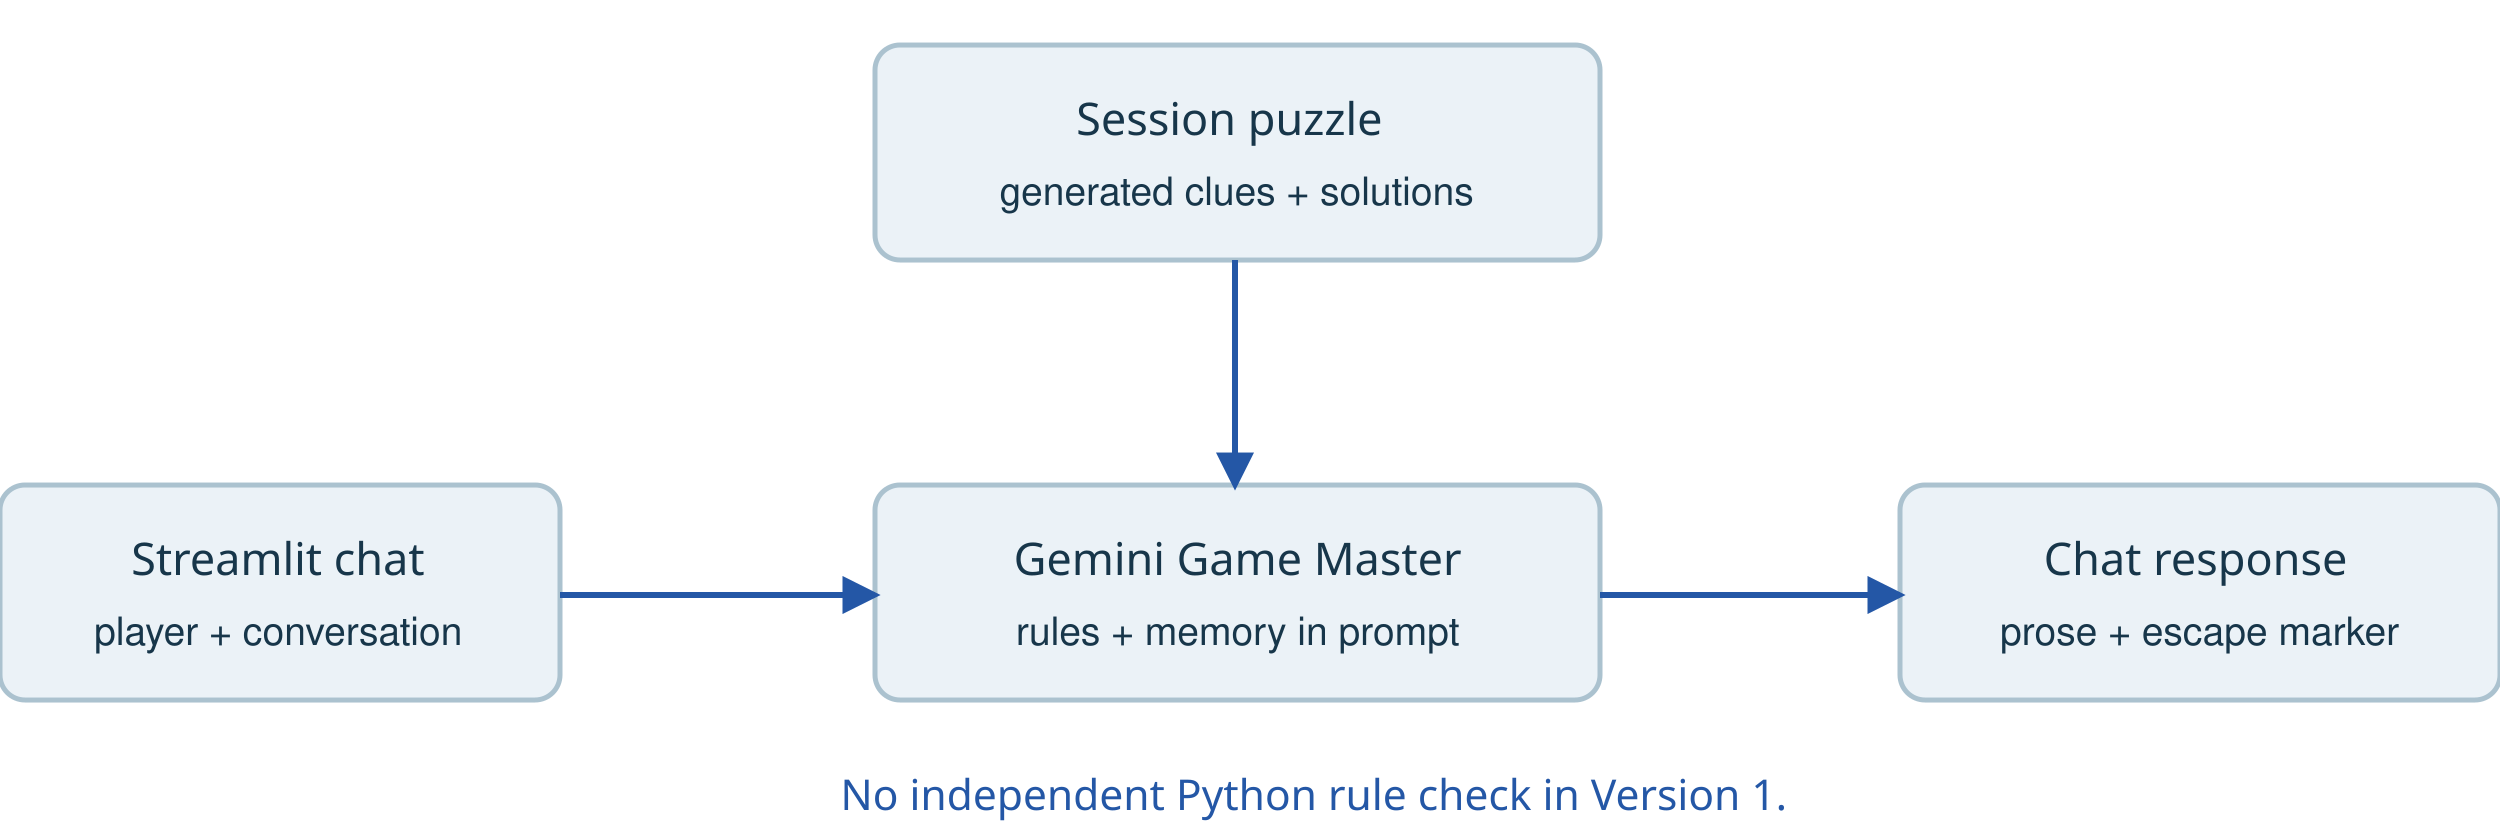
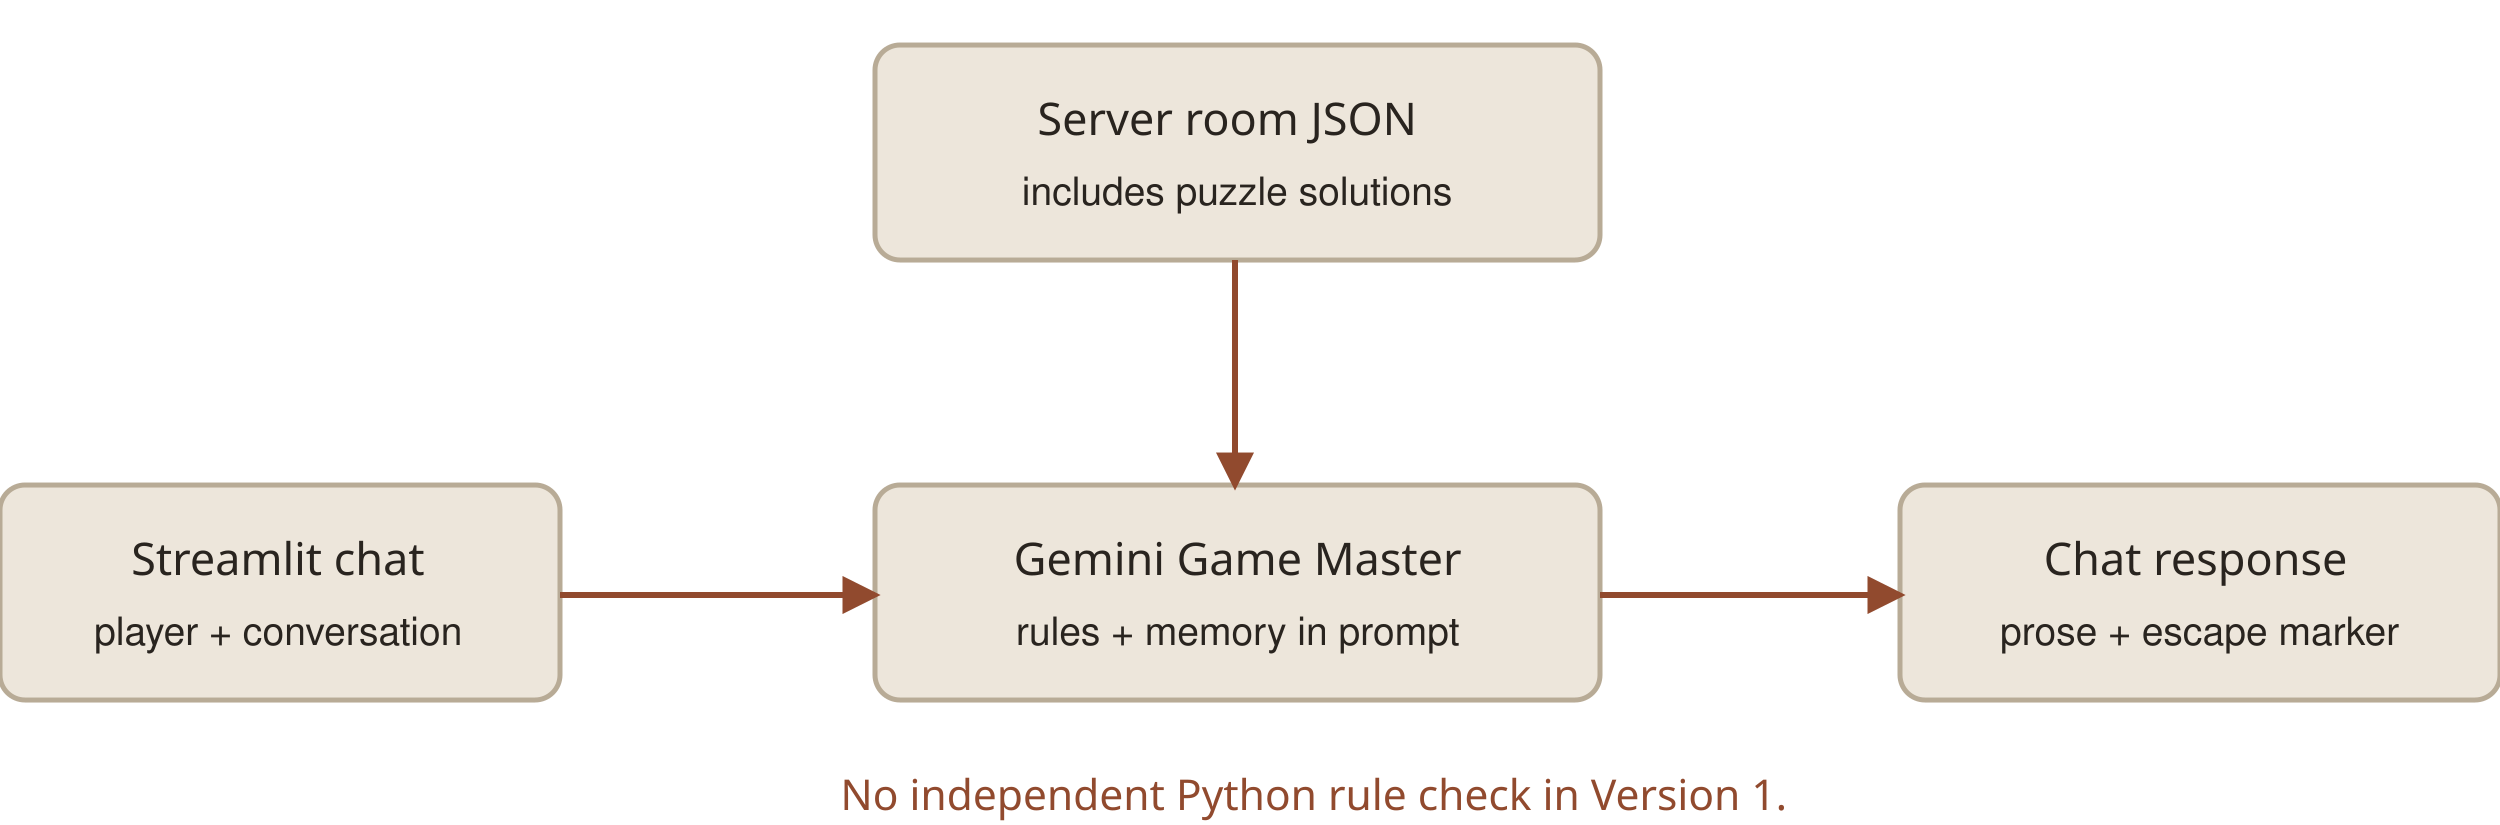
<svg xmlns="http://www.w3.org/2000/svg" width="500" height="165" preserveAspectRatio="xMinYMin meet" viewBox="0 0 500 165" version="1.0" fill-rule="evenodd">
  <clipPath id="clip">
    <rect x="0" y="0" width="500" height="165" />
  </clipPath>
  <g id="group" transform="scale(1,-1) translate(0,-165)" style="clip-path: url(#clip)">
    <g transform="">
-       <rect x="0" y="25" width="112" height="43" rx="5" ry="5" style="stroke: rgb(67%,76%,81%); stroke-linecap: butt; stroke-width: 1; fill: rgb(92%,95%,97%); fill-rule: evenodd;" />
-       <text x="26.241" y="50" style="font-family: Helvetica-Bold; font-size: 9px;fill: rgb(9%,21%,29%); stroke:none;" transform="translate(0,100) scale(1,-1)">Streamlit chat</text>
-       <text x="18.825" y="36" style="font-family: Helvetica; font-size: 7.8px;fill: rgb(9%,21%,29%); stroke:none;" transform="translate(0,72) scale(1,-1)">player + conversation</text>
-       <rect x="175" y="25" width="145" height="43" rx="5" ry="5" style="stroke: rgb(67%,76%,81%); stroke-linecap: butt; stroke-width: 1; fill: rgb(92%,95%,97%); fill-rule: evenodd;" />
-       <text x="202.734" y="50" style="font-family: Helvetica-Bold; font-size: 9px;fill: rgb(9%,21%,29%); stroke:none;" transform="translate(0,100) scale(1,-1)">Gemini Game Master</text>
-       <text x="203.18" y="36" style="font-family: Helvetica; font-size: 7.8px;fill: rgb(9%,21%,29%); stroke:none;" transform="translate(0,72) scale(1,-1)">rules + memory in prompt</text>
-       <rect x="380" y="25" width="120" height="43" rx="5" ry="5" style="stroke: rgb(67%,76%,81%); stroke-linecap: butt; stroke-width: 1; fill: rgb(92%,95%,97%); fill-rule: evenodd;" />
-       <text x="408.743" y="50" style="font-family: Helvetica-Bold; font-size: 9px;fill: rgb(9%,21%,29%); stroke:none;" transform="translate(0,100) scale(1,-1)">Chat response</text>
-       <text x="400.009" y="36" style="font-family: Helvetica; font-size: 7.8px;fill: rgb(9%,21%,29%); stroke:none;" transform="translate(0,72) scale(1,-1)">prose + escape marker</text>
-       <rect x="175" y="113" width="145" height="43" rx="5" ry="5" style="stroke: rgb(67%,76%,81%); stroke-linecap: butt; stroke-width: 1; fill: rgb(92%,95%,97%); fill-rule: evenodd;" />
-       <text x="215.239" y="138" style="font-family: Helvetica-Bold; font-size: 9px;fill: rgb(9%,21%,29%); stroke:none;" transform="translate(0,276) scale(1,-1)">Session puzzle</text>
-       <text x="199.916" y="124" style="font-family: Helvetica; font-size: 7.8px;fill: rgb(9%,21%,29%); stroke:none;" transform="translate(0,248) scale(1,-1)">generated clues + solutions</text>
-       <path d="M 112,46 L 175,46 Z" style="stroke: rgb(14%,34%,65%); stroke-linecap: butt; stroke-width: 1.2;" />
-       <polygon points="175 46, 169 49, 169 43" style="stroke: rgb(14%,34%,65%); stroke-linecap: butt; stroke-width: 1; fill: rgb(14%,34%,65%); fill-rule: evenodd;" />
-       <path d="M 320,46 L 380,46 Z" style="stroke: rgb(14%,34%,65%); stroke-linecap: butt; stroke-width: 1.2;" />
-       <polygon points="380 46, 374 49, 374 43" style="stroke: rgb(14%,34%,65%); stroke-linecap: butt; stroke-width: 1; fill: rgb(14%,34%,65%); fill-rule: evenodd;" />
-       <path d="M 247,113 L 247,68 Z" style="stroke: rgb(14%,34%,65%); stroke-linecap: butt; stroke-width: 1.2;" />
-       <polygon points="247 68, 250 74, 244 74" style="stroke: rgb(14%,34%,65%); stroke-linecap: butt; stroke-width: 1; fill: rgb(14%,34%,65%); fill-rule: evenodd;" />
-       <text x="168.081" y="3" style="font-family: Times-Roman; font-size: 8.5px;fill: rgb(14%,34%,65%); stroke:none;" transform="translate(0,6) scale(1,-1)">No independent Python rule check in Version 1.</text>
+       <rect x="0" y="25" width="112" height="43" rx="5" ry="5" style="stroke: rgb(72%,67%,59%); stroke-linecap: butt; stroke-width: 1; fill: rgb(93%,90%,86%); fill-rule: evenodd;" />
+       <text x="26.241" y="50" style="font-family: Helvetica-Bold; font-size: 9px;fill: rgb(16%,14%,12%); stroke:none;" transform="translate(0,100) scale(1,-1)">Streamlit chat</text>
+       <text x="18.825" y="36" style="font-family: Helvetica; font-size: 7.8px;fill: rgb(16%,14%,12%); stroke:none;" transform="translate(0,72) scale(1,-1)">player + conversation</text>
+       <rect x="175" y="25" width="145" height="43" rx="5" ry="5" style="stroke: rgb(72%,67%,59%); stroke-linecap: butt; stroke-width: 1; fill: rgb(93%,90%,86%); fill-rule: evenodd;" />
+       <text x="202.734" y="50" style="font-family: Helvetica-Bold; font-size: 9px;fill: rgb(16%,14%,12%); stroke:none;" transform="translate(0,100) scale(1,-1)">Gemini Game Master</text>
+       <text x="203.18" y="36" style="font-family: Helvetica; font-size: 7.8px;fill: rgb(16%,14%,12%); stroke:none;" transform="translate(0,72) scale(1,-1)">rules + memory in prompt</text>
+       <rect x="380" y="25" width="120" height="43" rx="5" ry="5" style="stroke: rgb(72%,67%,59%); stroke-linecap: butt; stroke-width: 1; fill: rgb(93%,90%,86%); fill-rule: evenodd;" />
+       <text x="408.743" y="50" style="font-family: Helvetica-Bold; font-size: 9px;fill: rgb(16%,14%,12%); stroke:none;" transform="translate(0,100) scale(1,-1)">Chat response</text>
+       <text x="400.009" y="36" style="font-family: Helvetica; font-size: 7.8px;fill: rgb(16%,14%,12%); stroke:none;" transform="translate(0,72) scale(1,-1)">prose + escape marker</text>
+       <rect x="175" y="113" width="145" height="43" rx="5" ry="5" style="stroke: rgb(72%,67%,59%); stroke-linecap: butt; stroke-width: 1; fill: rgb(93%,90%,86%); fill-rule: evenodd;" />
+       <text x="207.486" y="138" style="font-family: Helvetica-Bold; font-size: 9px;fill: rgb(16%,14%,12%); stroke:none;" transform="translate(0,276) scale(1,-1)">Server room JSON</text>
+       <text x="204.366" y="124" style="font-family: Helvetica; font-size: 7.8px;fill: rgb(16%,14%,12%); stroke:none;" transform="translate(0,248) scale(1,-1)">includes puzzle solutions</text>
+       <path d="M 112,46 L 175,46 Z" style="stroke: rgb(57%,29%,18%); stroke-linecap: butt; stroke-width: 1.2;" />
+       <polygon points="175 46, 169 49, 169 43" style="stroke: rgb(57%,29%,18%); stroke-linecap: butt; stroke-width: 1; fill: rgb(57%,29%,18%); fill-rule: evenodd;" />
+       <path d="M 320,46 L 380,46 Z" style="stroke: rgb(57%,29%,18%); stroke-linecap: butt; stroke-width: 1.2;" />
+       <polygon points="380 46, 374 49, 374 43" style="stroke: rgb(57%,29%,18%); stroke-linecap: butt; stroke-width: 1; fill: rgb(57%,29%,18%); fill-rule: evenodd;" />
+       <path d="M 247,113 L 247,68 Z" style="stroke: rgb(57%,29%,18%); stroke-linecap: butt; stroke-width: 1.2;" />
+       <polygon points="247 68, 250 74, 244 74" style="stroke: rgb(57%,29%,18%); stroke-linecap: butt; stroke-width: 1; fill: rgb(57%,29%,18%); fill-rule: evenodd;" />
+       <text x="168.081" y="3" style="font-family: Times-Roman; font-size: 8.5px;fill: rgb(57%,29%,18%); stroke:none;" transform="translate(0,6) scale(1,-1)">No independent Python rule check in Version 1.</text>
    </g>
  </g>
</svg>
